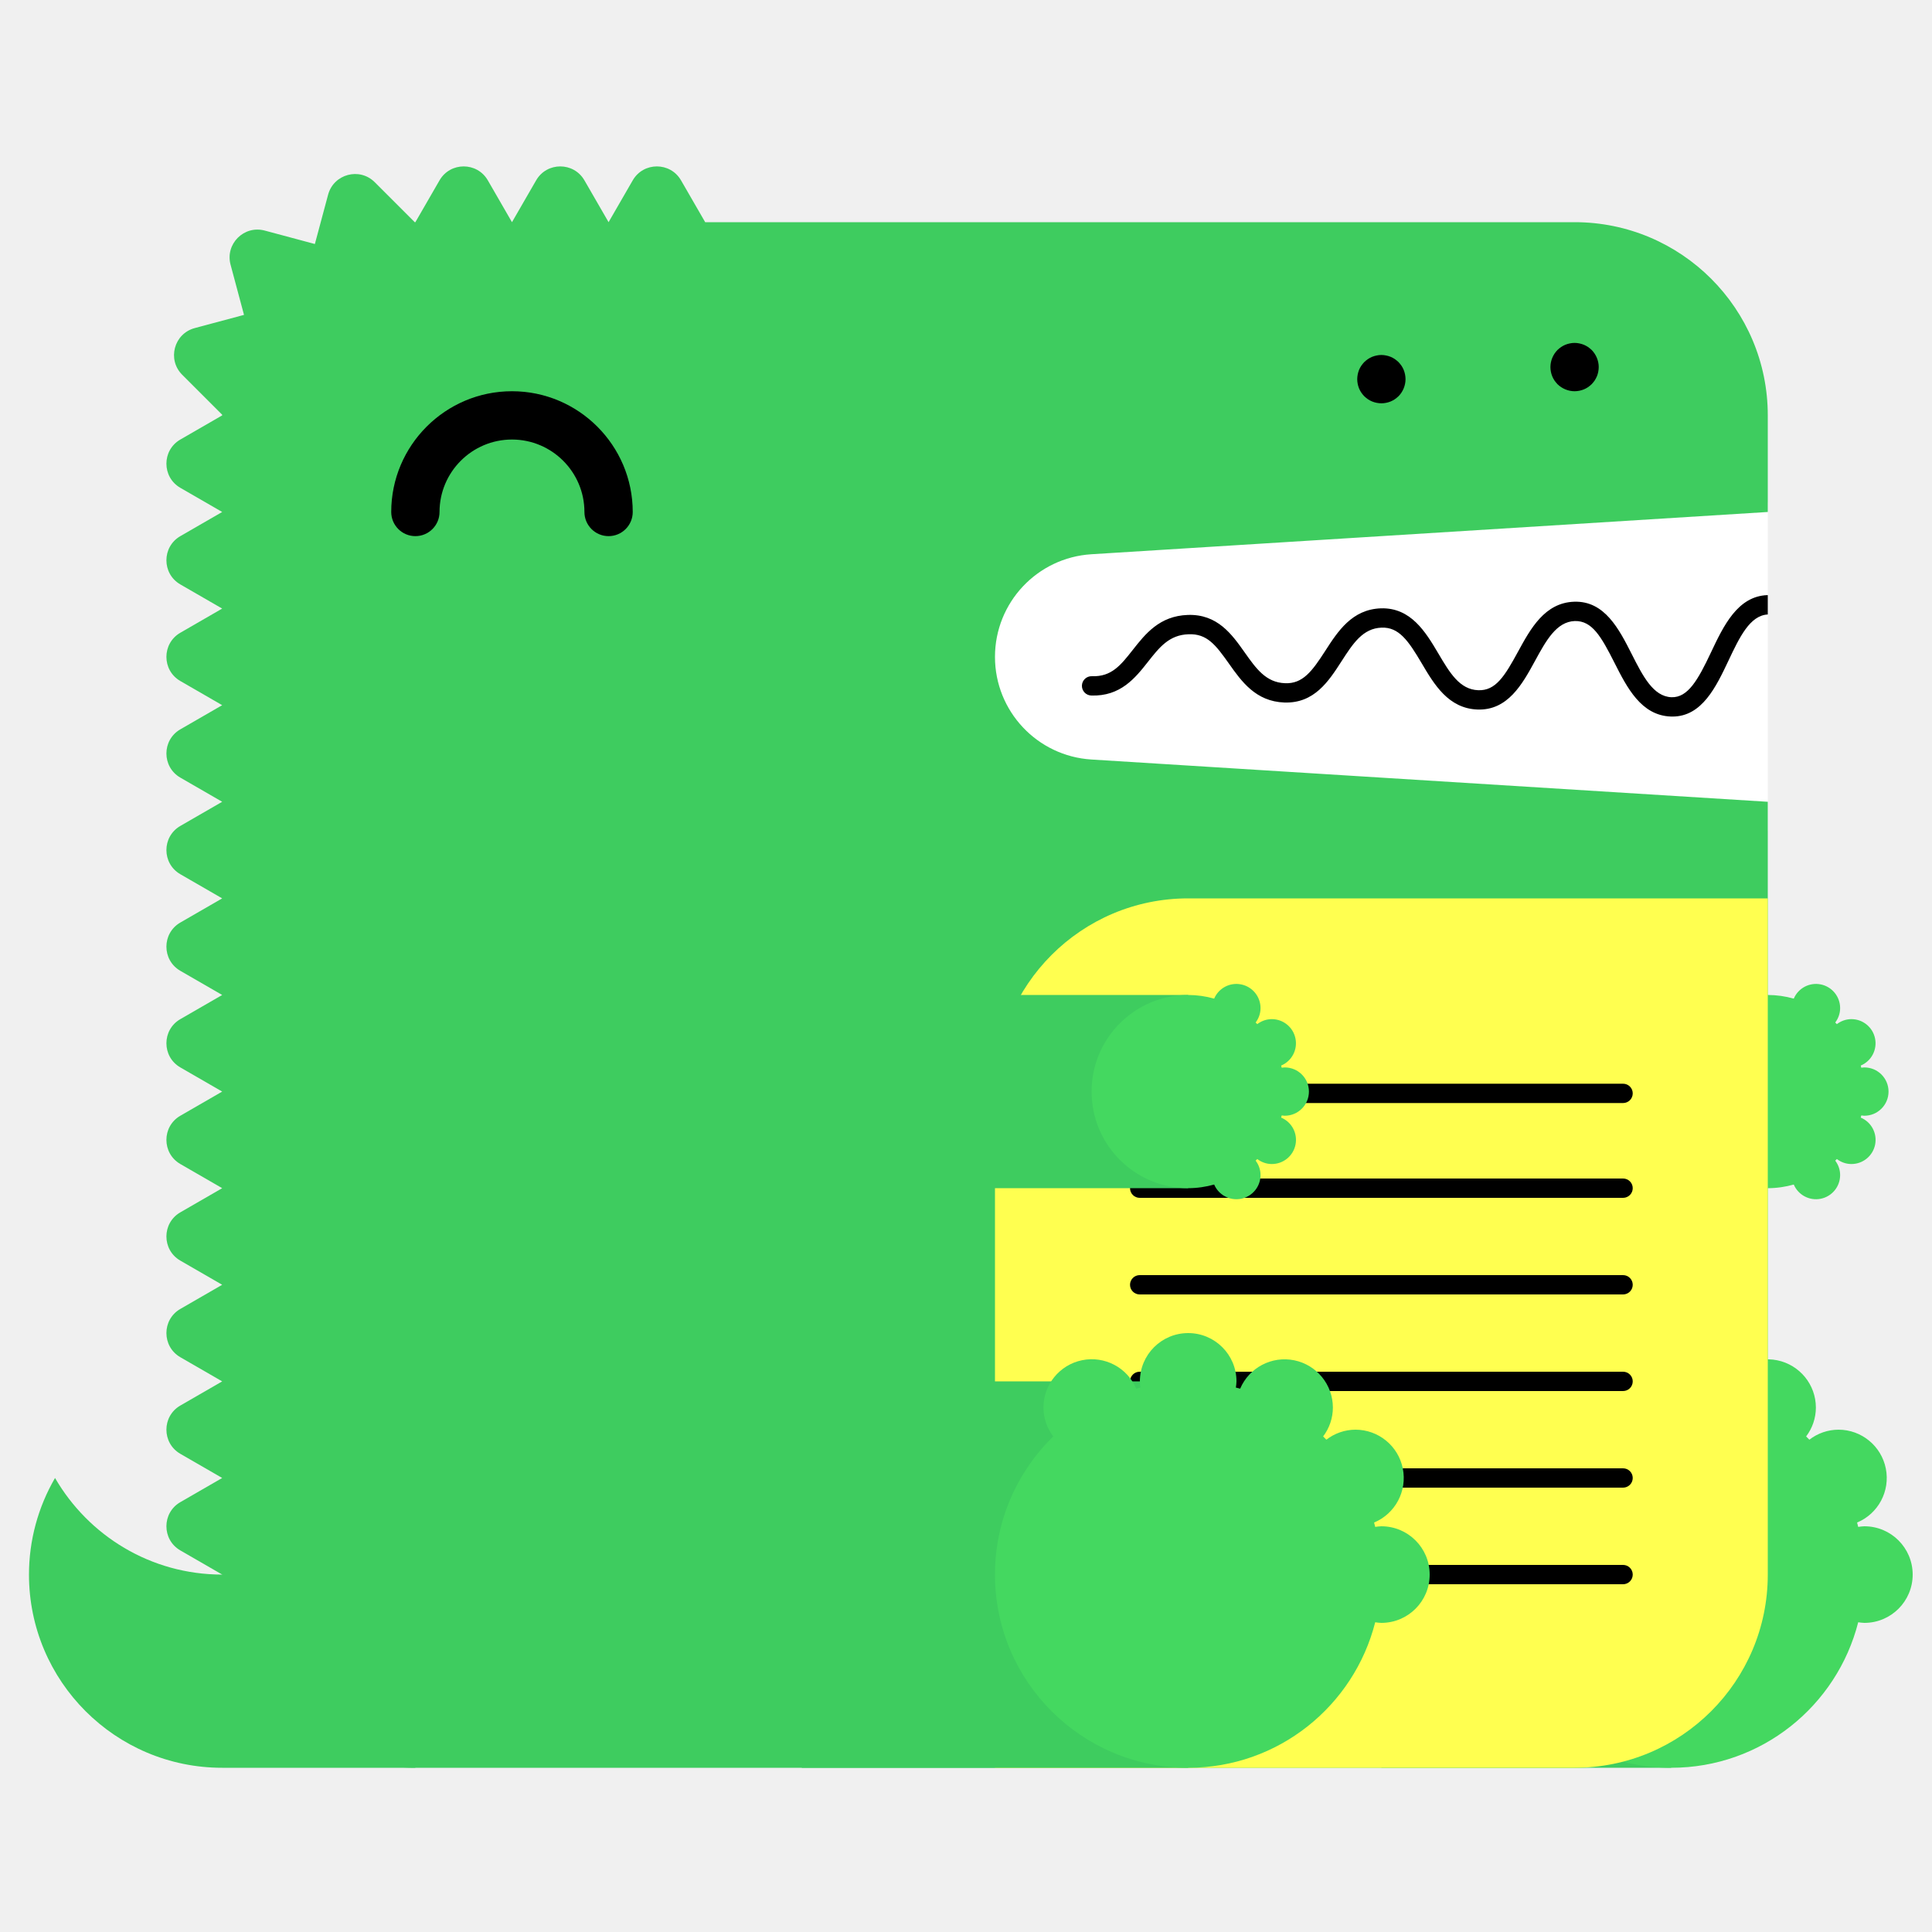
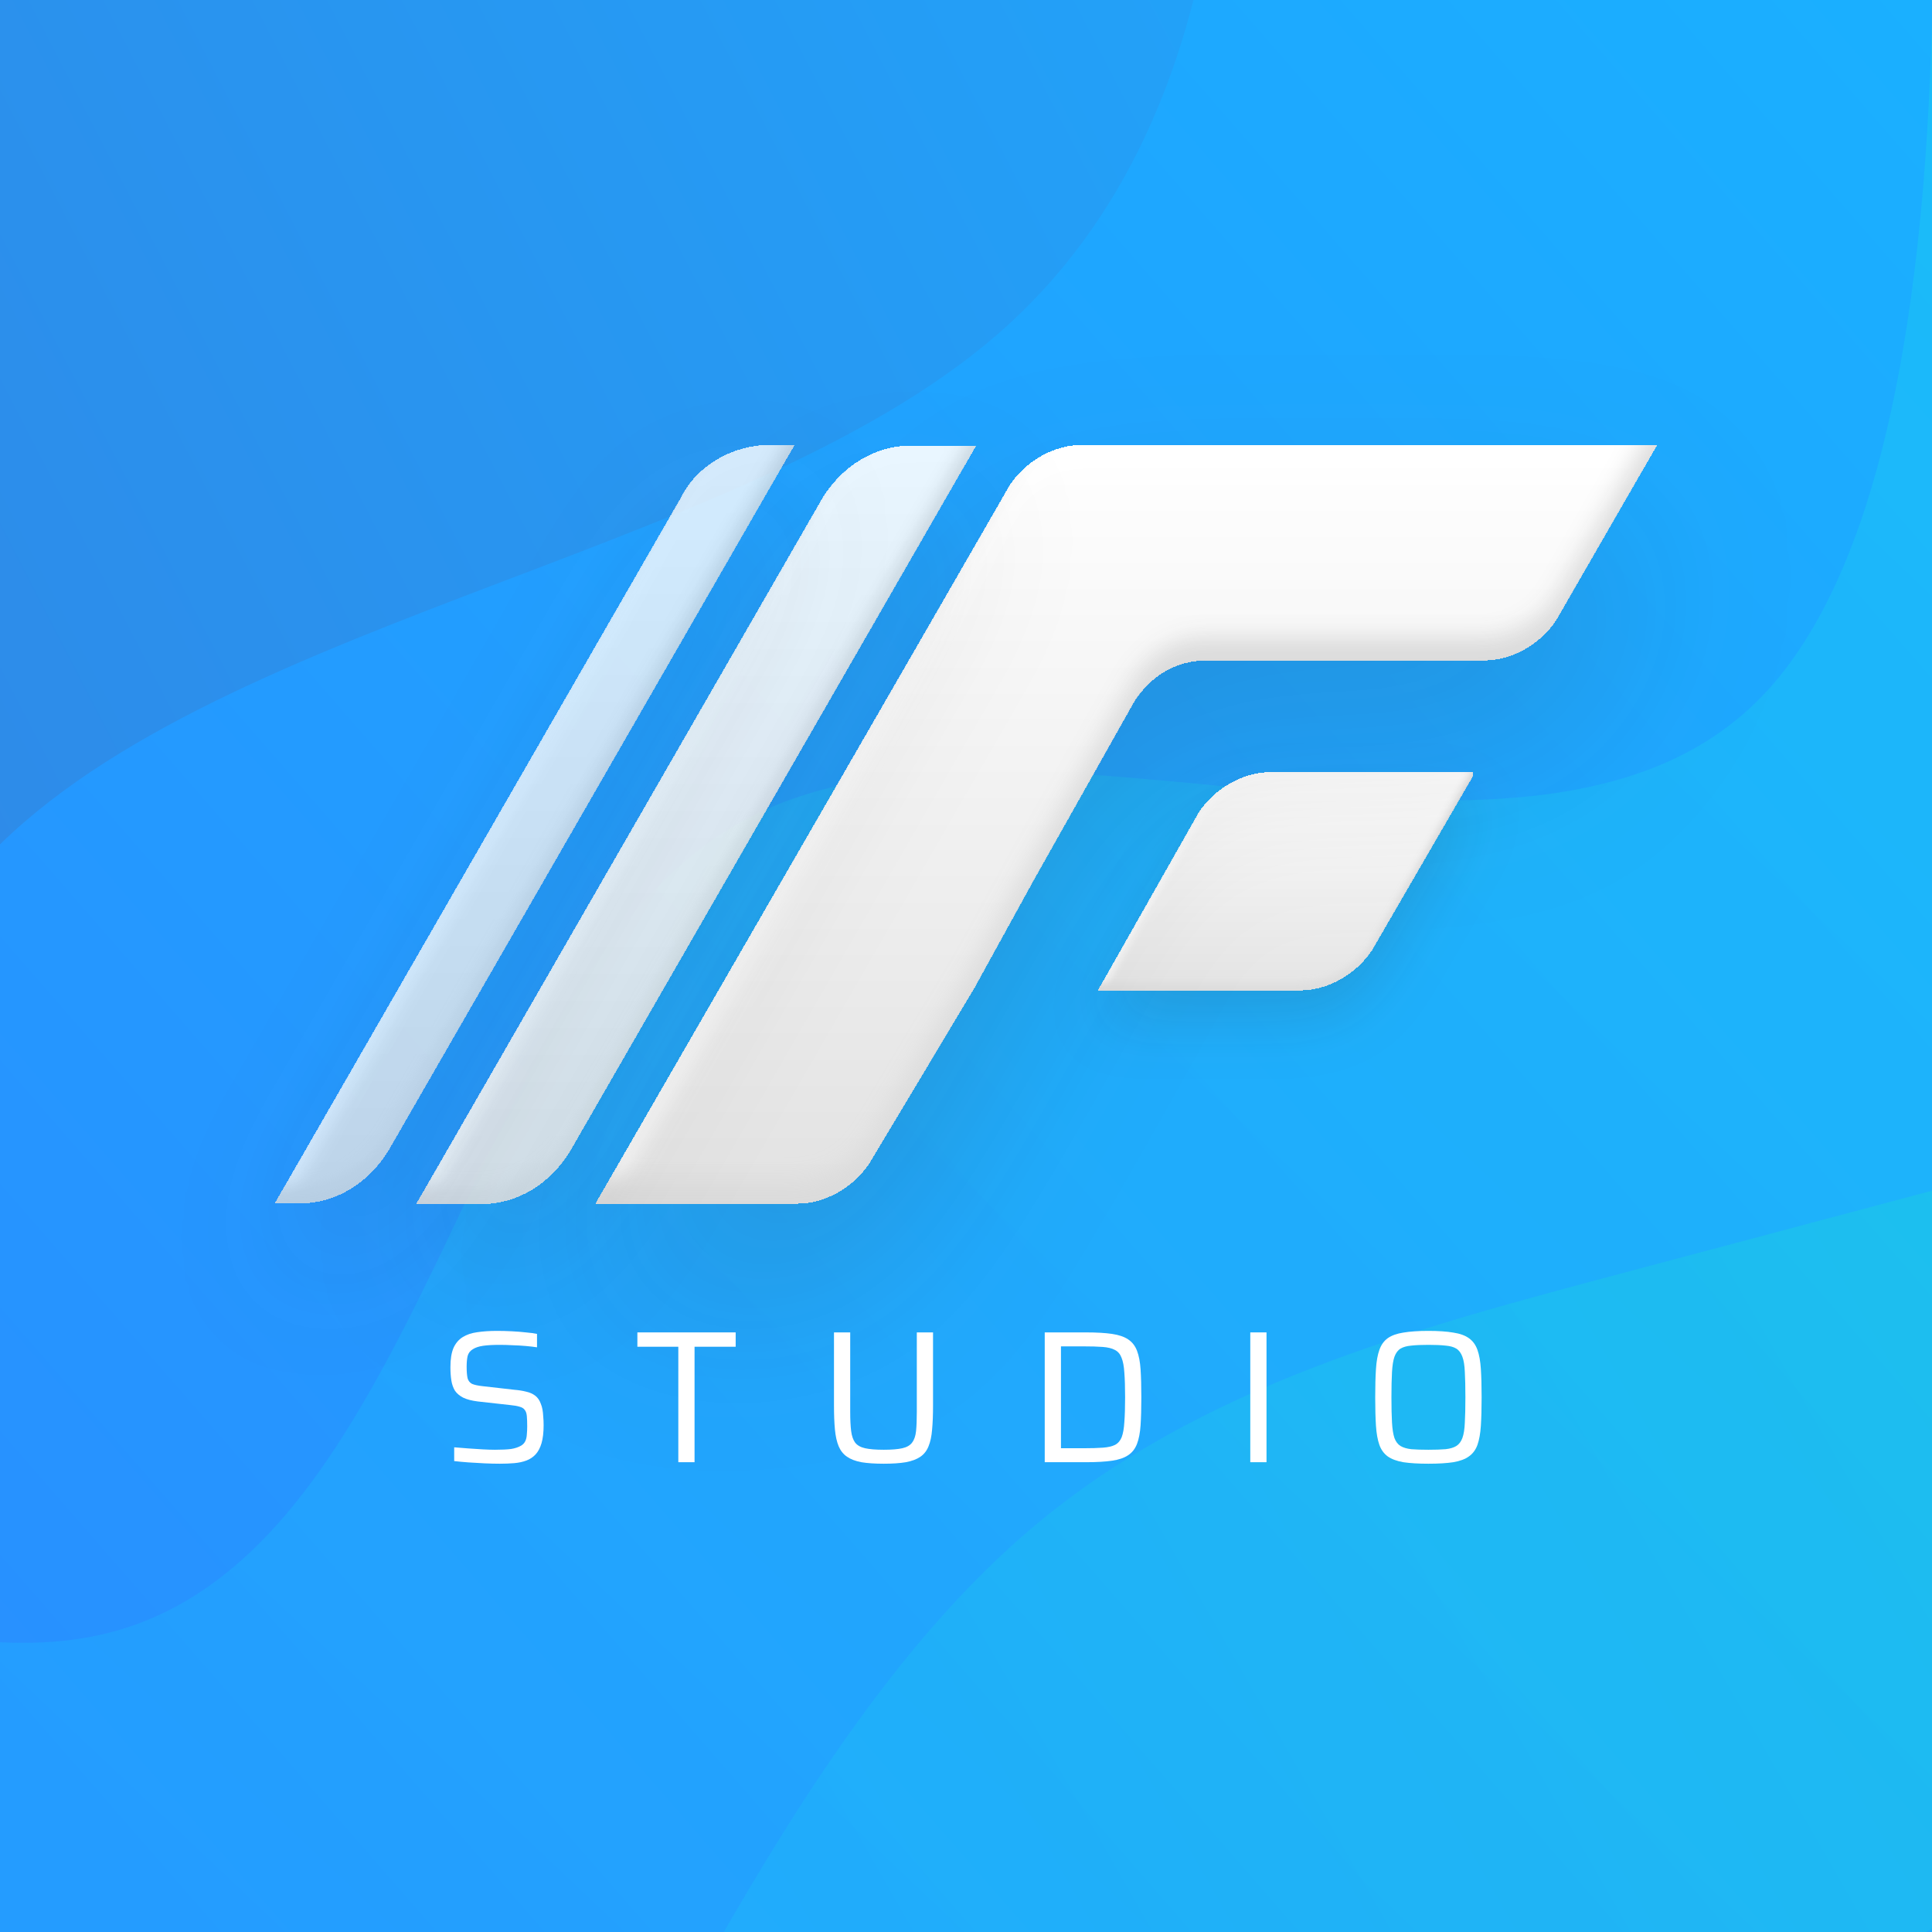
- <svg xmlns="http://www.w3.org/2000/svg" width="200" height="200" viewBox="0 0 200 200">
-   <g fill="none" fill-rule="evenodd">
-     <path fill="#FFF" d="M99 52h84v34H99z" />
-     <path d="M23 163c-7.398 0-13.843-4.027-17.303-10A19.886 19.886 0 0 0 3 163c0 11.046 8.954 20 20 20h20v-20H23z" fill="#3ECC5F" />
-     <path d="M112.98 57.376L183 53V43c0-11.046-8.954-20-20-20H73l-2.5-4.33c-1.112-1.925-3.889-1.925-5 0L63 23l-2.5-4.33c-1.111-1.925-3.889-1.925-5 0L53 23l-2.5-4.33c-1.111-1.925-3.889-1.925-5 0L43 23c-.022 0-.042.003-.065.003l-4.142-4.141c-1.57-1.571-4.252-.853-4.828 1.294l-1.369 5.104-5.192-1.392c-2.148-.575-4.111 1.389-3.535 3.536l1.39 5.193-5.102 1.367c-2.148.576-2.867 3.259-1.296 4.83l4.142 4.142c0 .021-.003.042-.003.064l-4.33 2.5c-1.925 1.111-1.925 3.889 0 5L23 53l-4.33 2.5c-1.925 1.111-1.925 3.889 0 5L23 63l-4.33 2.5c-1.925 1.111-1.925 3.889 0 5L23 73l-4.33 2.5c-1.925 1.111-1.925 3.889 0 5L23 83l-4.33 2.5c-1.925 1.111-1.925 3.889 0 5L23 93l-4.33 2.5c-1.925 1.111-1.925 3.889 0 5L23 103l-4.33 2.5c-1.925 1.111-1.925 3.889 0 5L23 113l-4.33 2.5c-1.925 1.111-1.925 3.889 0 5L23 123l-4.33 2.5c-1.925 1.111-1.925 3.889 0 5L23 133l-4.33 2.5c-1.925 1.111-1.925 3.889 0 5L23 143l-4.33 2.5c-1.925 1.111-1.925 3.889 0 5L23 153l-4.33 2.5c-1.925 1.111-1.925 3.889 0 5L23 163c0 11.046 8.954 20 20 20h120c11.046 0 20-8.954 20-20V83l-70.02-4.376A10.645 10.645 0 0 1 103 68c0-5.621 4.37-10.273 9.98-10.624" fill="#3ECC5F" />
-     <path fill="#3ECC5F" d="M143 183h30v-40h-30z" />
-     <path d="M193 158c-.219 0-.428.037-.639.064-.038-.15-.074-.301-.116-.451A5 5 0 0 0 190.32 148a4.96 4.96 0 0 0-3.016 1.036 26.531 26.531 0 0 0-.335-.336 4.955 4.955 0 0 0 1.011-2.987 5 5 0 0 0-9.599-1.959c-.148-.042-.297-.077-.445-.115.027-.211.064-.42.064-.639a5 5 0 0 0-5-5 5 5 0 0 0-5 5c0 .219.037.428.064.639-.148.038-.297.073-.445.115a4.998 4.998 0 0 0-9.599 1.959c0 1.125.384 2.151 1.011 2.987-3.717 3.632-6.031 8.693-6.031 14.3 0 11.046 8.954 20 20 20 9.339 0 17.16-6.41 19.361-15.064.211.027.42.064.639.064a5 5 0 0 0 5-5 5 5 0 0 0-5-5" fill="#44D860" />
-     <path fill="#3ECC5F" d="M153 123h30v-20h-30z" />
-     <path d="M193 115.5a2.5 2.5 0 1 0 0-5c-.109 0-.214.019-.319.032-.02-.075-.037-.15-.058-.225a2.501 2.501 0 0 0-.963-4.807c-.569 0-1.088.197-1.508.518a6.653 6.653 0 0 0-.168-.168c.314-.417.506-.931.506-1.494a2.5 2.5 0 0 0-4.8-.979A9.987 9.987 0 0 0 183 103c-5.522 0-10 4.478-10 10s4.478 10 10 10c.934 0 1.833-.138 2.69-.377a2.5 2.5 0 0 0 4.8-.979c0-.563-.192-1.077-.506-1.494.057-.055.113-.111.168-.168.42.321.939.518 1.508.518a2.5 2.5 0 0 0 .963-4.807c.021-.074.038-.15.058-.225.105.013.21.032.319.032" fill="#44D860" />
-     <path d="M63 55.5a2.5 2.5 0 0 1-2.5-2.5c0-4.136-3.364-7.5-7.5-7.5s-7.5 3.364-7.5 7.5a2.5 2.5 0 1 1-5 0c0-6.893 5.607-12.5 12.5-12.5S65.5 46.107 65.5 53a2.5 2.5 0 0 1-2.5 2.5" fill="#000" />
-     <path d="M103 183h60c11.046 0 20-8.954 20-20V93h-60c-11.046 0-20 8.954-20 20v70z" fill="#FFFF50" />
-     <path d="M168.02 124h-50.04a1 1 0 1 1 0-2h50.04a1 1 0 1 1 0 2m0 20h-50.04a1 1 0 1 1 0-2h50.04a1 1 0 1 1 0 2m0 20h-50.04a1 1 0 1 1 0-2h50.04a1 1 0 1 1 0 2m0-49.814h-50.04a1 1 0 1 1 0-2h50.04a1 1 0 1 1 0 2m0 19.814h-50.04a1 1 0 1 1 0-2h50.04a1 1 0 1 1 0 2m0 20h-50.04a1 1 0 1 1 0-2h50.04a1 1 0 1 1 0 2M183 61.611c-.012 0-.022-.006-.034-.005-3.09.105-4.552 3.196-5.842 5.923-1.346 2.85-2.387 4.703-4.093 4.647-1.889-.068-2.969-2.202-4.113-4.46-1.314-2.594-2.814-5.536-5.963-5.426-3.046.104-4.513 2.794-5.807 5.167-1.377 2.528-2.314 4.065-4.121 3.994-1.927-.07-2.951-1.805-4.136-3.813-1.321-2.236-2.848-4.75-5.936-4.664-2.994.103-4.465 2.385-5.763 4.4-1.373 2.13-2.335 3.428-4.165 3.351-1.973-.07-2.992-1.51-4.171-3.177-1.324-1.873-2.816-3.993-5.895-3.89-2.928.1-4.399 1.97-5.696 3.618-1.232 1.564-2.194 2.802-4.229 2.724a1 1 0 0 0-.072 2c3.017.101 4.545-1.8 5.872-3.487 1.177-1.496 2.193-2.787 4.193-2.855 1.926-.082 2.829 1.115 4.195 3.045 1.297 1.834 2.769 3.914 5.731 4.021 3.103.104 4.596-2.215 5.918-4.267 1.182-1.834 2.202-3.417 4.15-3.484 1.793-.067 2.769 1.35 4.145 3.681 1.297 2.197 2.766 4.686 5.787 4.796 3.125.108 4.634-2.62 5.949-5.035 1.139-2.088 2.214-4.06 4.119-4.126 1.793-.042 2.728 1.595 4.111 4.33 1.292 2.553 2.757 5.445 5.825 5.556l.169.003c3.064 0 4.518-3.075 5.805-5.794 1.139-2.41 2.217-4.68 4.067-4.773v-2z" fill="#000" />
-     <path fill="#3ECC5F" d="M83 183h40v-40H83z" />
-     <path d="M143 158c-.219 0-.428.037-.639.064-.038-.15-.074-.301-.116-.451A5 5 0 0 0 140.32 148a4.96 4.96 0 0 0-3.016 1.036 26.531 26.531 0 0 0-.335-.336 4.955 4.955 0 0 0 1.011-2.987 5 5 0 0 0-9.599-1.959c-.148-.042-.297-.077-.445-.115.027-.211.064-.42.064-.639a5 5 0 0 0-5-5 5 5 0 0 0-5 5c0 .219.037.428.064.639-.148.038-.297.073-.445.115a4.998 4.998 0 0 0-9.599 1.959c0 1.125.384 2.151 1.011 2.987-3.717 3.632-6.031 8.693-6.031 14.3 0 11.046 8.954 20 20 20 9.339 0 17.16-6.41 19.361-15.064.211.027.42.064.639.064a5 5 0 0 0 5-5 5 5 0 0 0-5-5" fill="#44D860" />
-     <path fill="#3ECC5F" d="M83 123h40v-20H83z" />
-     <path d="M133 115.5a2.5 2.5 0 1 0 0-5c-.109 0-.214.019-.319.032-.02-.075-.037-.15-.058-.225a2.501 2.501 0 0 0-.963-4.807c-.569 0-1.088.197-1.508.518a6.653 6.653 0 0 0-.168-.168c.314-.417.506-.931.506-1.494a2.5 2.5 0 0 0-4.8-.979A9.987 9.987 0 0 0 123 103c-5.522 0-10 4.478-10 10s4.478 10 10 10c.934 0 1.833-.138 2.69-.377a2.5 2.5 0 0 0 4.8-.979c0-.563-.192-1.077-.506-1.494.057-.055.113-.111.168-.168.42.321.939.518 1.508.518a2.5 2.5 0 0 0 .963-4.807c.021-.074.038-.15.058-.225.105.013.21.032.319.032" fill="#44D860" />
-     <path d="M143 41.75c-.16 0-.33-.02-.49-.05a2.52 2.52 0 0 1-.47-.14c-.15-.06-.29-.14-.431-.23-.13-.09-.259-.2-.38-.31-.109-.12-.219-.24-.309-.38s-.17-.28-.231-.43a2.619 2.619 0 0 1-.189-.96c0-.16.02-.33.05-.49.03-.16.08-.31.139-.47.061-.15.141-.29.231-.43.09-.13.2-.26.309-.38.121-.11.25-.22.38-.31.141-.09.281-.17.431-.23.149-.06.31-.11.47-.14.32-.07.65-.07.98 0 .159.03.32.08.47.14.149.06.29.14.43.23.13.09.259.2.38.31.11.12.22.25.31.38.09.14.17.28.23.43.06.16.11.31.14.47.029.16.05.33.05.49 0 .66-.271 1.31-.73 1.77-.121.11-.25.22-.38.31-.14.09-.281.17-.43.23a2.565 2.565 0 0 1-.96.19m20-1.25c-.66 0-1.3-.27-1.771-.73a3.802 3.802 0 0 1-.309-.38c-.09-.14-.17-.28-.231-.43a2.619 2.619 0 0 1-.189-.96c0-.66.27-1.3.729-1.77.121-.11.25-.22.38-.31.141-.09.281-.17.431-.23.149-.06.31-.11.47-.14.32-.07.66-.07.98 0 .159.03.32.08.47.14.149.06.29.14.43.23.13.09.259.2.38.31.459.47.73 1.11.73 1.77 0 .16-.021.33-.05.49-.03.16-.08.32-.14.47-.07.15-.14.29-.23.43-.09.13-.2.26-.31.38-.121.11-.25.22-.38.31-.14.09-.281.17-.43.23a2.565 2.565 0 0 1-.96.19" fill="#000" />
+ <svg xmlns="http://www.w3.org/2000/svg" width="1024" height="1024" viewBox="0 0 1024 1024" fill="none">
+   <g clip-path="url(#clip0_1798_73)">
+     <rect width="1024" height="1024" fill="url(#paint0_linear_1798_73)" />
+     <rect width="1024" height="1024" fill="url(#paint1_linear_1798_73)" />
+     <path fill-rule="evenodd" clip-rule="evenodd" d="M1.652 1083.21L-31.182 962.526C-64.675 842.98 -130.344 601.623 -17.038 465.908C96.269 330.193 389.868 297.855 528.836 177.07C667.804 56.285 653.46 -155.212 645.628 -259.828L638.456 -365.577L1562.29 171.902L1518.14 247.791C1474.64 322.547 1386.34 474.325 1298.7 624.97C1211.05 775.614 1122.75 927.392 1035.1 1078.04C947.459 1228.68 859.156 1380.46 815.663 1455.22L771.512 1531.1L1.652 1083.21Z" fill="url(#paint2_linear_1798_73)" />
+     <path opacity="0.3" fill-rule="evenodd" clip-rule="evenodd" d="M-772 437.481L-608.985 554.233C-445.969 670.986 -119.939 904.491 52.684 866.6C225.306 828.709 244.519 519.423 391.574 436.299C538.628 353.176 813.522 496.216 935.008 367.86C1056.49 239.504 1024.57 -160.248 1008.61 -360.124L992.649 -560L1682.99 661.282L1609.46 702.843C1535.93 744.405 1388.88 827.528 1241.83 910.652C1094.77 993.775 947.717 1076.9 800.663 1160.02C653.609 1243.15 506.555 1326.27 359.501 1409.39C212.446 1492.52 65.392 1575.64 -8.135 1617.2L-81.662 1658.76L-772 437.481Z" fill="url(#paint3_linear_1798_73)" />
+     <path opacity="0.2" fill-rule="evenodd" clip-rule="evenodd" d="M130.121 1488.68L162.902 1428.32C195.684 1367.96 261.247 1247.24 326.811 1126.52C392.374 1005.8 457.937 885.083 547.153 809.697C636.369 734.312 749.238 704.261 862.107 674.21C974.976 644.159 1087.84 614.108 1144.28 599.083L1200.71 584.057L1342.63 856.063L1292.11 882.422C1241.59 908.781 1140.54 961.499 1039.5 1014.22C938.46 1066.93 837.418 1119.65 736.375 1172.37C635.333 1225.09 534.29 1277.81 433.248 1330.53C332.206 1383.24 231.163 1435.96 180.642 1462.32L130.121 1488.68Z" fill="url(#paint4_linear_1798_73)" />
+     <g filter="url(#filter0_dii_1798_73)">
+       <path d="M673.849 409.415C658.938 409.415 644.028 417.96 635.507 430.778L582.255 524.775H688.76C703.671 524.775 718.581 516.23 727.102 503.412L780.354 411.551V409.415H673.849Z" fill="url(#paint5_linear_1798_73)" />
+     </g>
+     <g filter="url(#filter1_dii_1798_73)">
+       <path d="M516.075 523.91L548.01 465.899L601.234 371.361C609.75 358.469 622.523 349.875 639.555 349.875H786.454C801.357 349.875 816.259 341.281 824.775 328.389L877.999 236H746.003H680.005H573.557C558.654 236 543.752 244.594 535.236 257.486L482.012 349.875L315.952 637.785H422.4C437.303 637.785 452.206 629.191 460.722 616.299L516.075 523.91Z" fill="url(#paint6_linear_1798_73)" />
+     </g>
+     <g opacity="0.9" filter="url(#filter2_dii_1798_73)">
+       <path d="M436.08 264.147L220.94 638H255.022C274.193 638 291.234 627.318 301.884 610.228L517.024 236.375H482.943C463.772 236.375 446.731 247.057 436.08 264.147Z" fill="url(#paint7_linear_1798_73)" />
+     </g>
+     <g opacity="0.8" filter="url(#filter3_dii_1798_73)">
+       <path d="M361.14 263.772L146 637.625H158.781C177.951 637.625 194.992 626.943 205.643 609.853L420.783 236H408.002C388.831 236 369.66 246.682 361.14 263.772Z" fill="url(#paint8_linear_1798_73)" />
+     </g>
+     <path d="M264.931 775.8C262.465 775.8 259.765 775.733 256.831 775.6C253.898 775.467 251.031 775.3 248.231 775.1C245.498 774.9 242.998 774.667 240.731 774.4V767.1C243.131 767.3 245.631 767.5 248.231 767.7C250.898 767.9 253.465 768.067 255.931 768.2C258.465 768.333 260.598 768.4 262.331 768.4C265.865 768.4 268.698 768.267 270.831 768C272.965 767.667 274.765 767.067 276.231 766.2C277.231 765.6 277.965 764.8 278.431 763.8C278.898 762.8 279.165 761.633 279.231 760.3C279.365 758.967 279.431 757.533 279.431 756C279.431 753.733 279.365 751.9 279.231 750.5C279.098 749.1 278.731 748.033 278.131 747.3C277.598 746.5 276.698 745.933 275.431 745.6C274.165 745.2 272.465 744.9 270.331 744.7L253.231 742.8C250.031 742.4 247.465 741.733 245.531 740.8C243.598 739.8 242.131 738.567 241.131 737.1C240.198 735.567 239.565 733.767 239.231 731.7C238.898 729.567 238.731 727.2 238.731 724.6C238.731 720.4 239.265 717.033 240.331 714.5C241.465 711.967 243.098 710.033 245.231 708.7C247.365 707.367 249.931 706.5 252.931 706.1C255.998 705.633 259.498 705.4 263.431 705.4C265.965 705.4 268.565 705.467 271.231 705.6C273.898 705.733 276.398 705.933 278.731 706.2C281.131 706.4 283.098 706.667 284.631 707V714.1C282.898 713.833 280.898 713.6 278.631 713.4C276.365 713.2 274.031 713.067 271.631 713C269.298 712.867 267.065 712.8 264.931 712.8C261.265 712.8 258.298 712.967 256.031 713.3C253.765 713.633 251.965 714.233 250.631 715.1C249.165 715.967 248.231 717.2 247.831 718.8C247.498 720.333 247.331 722.2 247.331 724.4C247.331 727 247.498 729.033 247.831 730.5C248.231 731.9 249.031 732.9 250.231 733.5C251.498 734.033 253.365 734.433 255.831 734.7L272.531 736.6C274.931 736.8 277.031 737.133 278.831 737.6C280.698 738 282.298 738.7 283.631 739.7C284.965 740.7 285.965 742.133 286.631 744C287.031 744.933 287.331 745.967 287.531 747.1C287.731 748.233 287.865 749.5 287.931 750.9C288.065 752.233 288.131 753.733 288.131 755.4C288.131 759.2 287.765 762.367 287.031 764.9C286.298 767.367 285.265 769.333 283.931 770.8C282.598 772.267 280.965 773.367 279.031 774.1C277.098 774.833 274.931 775.3 272.531 775.5C270.198 775.7 267.665 775.8 264.931 775.8Z" fill="white" />
+     <path d="M359.524 775V713.8H337.824V706.2H389.924V713.8H368.124V775H359.524Z" fill="white" />
+     <path d="M468.43 775.8C463.696 775.8 459.73 775.533 456.53 775C453.396 774.4 450.863 773.433 448.93 772.1C446.996 770.767 445.53 768.933 444.53 766.6C443.53 764.2 442.863 761.233 442.53 757.7C442.196 754.167 442.03 749.9 442.03 744.9V706.2H450.63V748.3C450.63 752.5 450.796 755.9 451.13 758.5C451.463 761.1 452.163 763.133 453.23 764.6C454.363 766.067 456.13 767.067 458.53 767.6C460.93 768.133 464.23 768.4 468.43 768.4C472.63 768.4 475.896 768.133 478.23 767.6C480.63 767.067 482.363 766.067 483.43 764.6C484.563 763.133 485.263 761.1 485.53 758.5C485.796 755.9 485.93 752.5 485.93 748.3V706.2H494.53V744.9C494.53 749.9 494.363 754.167 494.03 757.7C493.763 761.233 493.13 764.2 492.13 766.6C491.196 768.933 489.763 770.767 487.83 772.1C485.896 773.433 483.33 774.4 480.13 775C476.996 775.533 473.096 775.8 468.43 775.8Z" fill="white" />
+     <path d="M553.73 775V706.2H575.53C581.197 706.2 585.83 706.467 589.43 707C593.03 707.533 595.864 708.5 597.93 709.9C600.064 711.3 601.63 713.3 602.63 715.9C603.63 718.5 604.264 721.8 604.53 725.8C604.797 729.8 604.93 734.733 604.93 740.6C604.93 746.467 604.797 751.4 604.53 755.4C604.264 759.4 603.63 762.7 602.63 765.3C601.63 767.9 600.064 769.9 597.93 771.3C595.864 772.7 593.03 773.667 589.43 774.2C585.83 774.733 581.197 775 575.53 775H553.73ZM562.33 767.6H574.13C578.33 767.6 581.797 767.5 584.53 767.3C587.264 767.1 589.43 766.6 591.03 765.8C592.63 764.933 593.797 763.567 594.53 761.7C595.264 759.767 595.73 757.1 595.93 753.7C596.197 750.3 596.33 745.933 596.33 740.6C596.33 735.267 596.197 730.933 595.93 727.6C595.73 724.2 595.23 721.533 594.43 719.6C593.697 717.667 592.53 716.3 590.93 715.5C589.33 714.633 587.164 714.1 584.43 713.9C581.764 713.7 578.33 713.6 574.13 713.6H562.33V767.6Z" fill="white" />
+     <path d="M662.676 775V706.2H671.276V775H662.676Z" fill="white" />
+     <path d="M757.089 775.8C751.756 775.8 747.322 775.533 743.789 775C740.322 774.4 737.556 773.367 735.489 771.9C733.489 770.433 732.022 768.4 731.089 765.8C730.156 763.133 729.556 759.767 729.289 755.7C729.022 751.567 728.889 746.533 728.889 740.6C728.889 734.667 729.022 729.667 729.289 725.6C729.556 721.467 730.156 718.1 731.089 715.5C732.022 712.833 733.489 710.767 735.489 709.3C737.556 707.833 740.322 706.833 743.789 706.3C747.322 705.7 751.756 705.4 757.089 705.4C762.422 705.4 766.822 705.7 770.289 706.3C773.822 706.833 776.589 707.833 778.589 709.3C780.656 710.767 782.156 712.833 783.089 715.5C784.022 718.1 784.622 721.467 784.889 725.6C785.156 729.667 785.289 734.667 785.289 740.6C785.289 746.533 785.156 751.567 784.889 755.7C784.622 759.767 784.022 763.133 783.089 765.8C782.156 768.4 780.656 770.433 778.589 771.9C776.589 773.367 773.822 774.4 770.289 775C766.822 775.533 762.422 775.8 757.089 775.8ZM757.089 768.4C760.756 768.4 763.789 768.3 766.189 768.1C768.589 767.833 770.489 767.267 771.889 766.4C773.289 765.533 774.356 764.133 775.089 762.2C775.822 760.2 776.256 757.467 776.389 754C776.589 750.533 776.689 746.067 776.689 740.6C776.689 735.133 776.589 730.667 776.389 727.2C776.256 723.733 775.822 721.033 775.089 719.1C774.356 717.1 773.289 715.667 771.889 714.8C770.489 713.933 768.589 713.4 766.189 713.2C763.789 712.933 760.756 712.8 757.089 712.8C753.422 712.8 750.389 712.933 747.989 713.2C745.656 713.4 743.756 713.933 742.289 714.8C740.889 715.667 739.822 717.1 739.089 719.1C738.422 721.033 737.989 723.733 737.789 727.2C737.589 730.667 737.489 735.133 737.489 740.6C737.489 746.067 737.589 750.533 737.789 754C737.989 757.467 738.422 760.2 739.089 762.2C739.822 764.133 740.889 765.533 742.289 766.4C743.756 767.267 745.656 767.833 747.989 768.1C750.389 768.3 753.422 768.4 757.089 768.4Z" fill="white" />
  </g>
+   <defs>
+     <filter id="filter0_dii_1798_73" x="551.032" y="393.804" width="260.544" height="177.805" filterUnits="userSpaceOnUse" color-interpolation-filters="sRGB">
+       <feFlood flood-opacity="0" result="BackgroundImageFix" />
+       <feColorMatrix in="SourceAlpha" type="matrix" values="0 0 0 0 0 0 0 0 0 0 0 0 0 0 0 0 0 0 127 0" result="hardAlpha" />
+       <feOffset dy="15.611" />
+       <feGaussianBlur stdDeviation="15.611" />
+       <feColorMatrix type="matrix" values="0 0 0 0 0.2 0 0 0 0 0.2 0 0 0 0 0.2 0 0 0 0.142 0" />
+       <feBlend mode="normal" in2="BackgroundImageFix" result="effect1_dropShadow_1798_73" />
+       <feBlend mode="normal" in="SourceGraphic" in2="effect1_dropShadow_1798_73" result="shape" />
+       <feColorMatrix in="SourceAlpha" type="matrix" values="0 0 0 0 0 0 0 0 0 0 0 0 0 0 0 0 0 0 127 0" result="hardAlpha" />
+       <feOffset dy="3.885" />
+       <feGaussianBlur stdDeviation="1.943" />
+       <feComposite in2="hardAlpha" operator="arithmetic" k2="-1" k3="1" />
+       <feColorMatrix type="matrix" values="0 0 0 0 1 0 0 0 0 1 0 0 0 0 1 0 0 0 1 0" />
+       <feBlend mode="normal" in2="shape" result="effect2_innerShadow_1798_73" />
+       <feColorMatrix in="SourceAlpha" type="matrix" values="0 0 0 0 0 0 0 0 0 0 0 0 0 0 0 0 0 0 127 0" result="hardAlpha" />
+       <feOffset dy="-3.885" />
+       <feGaussianBlur stdDeviation="1.943" />
+       <feComposite in2="hardAlpha" operator="arithmetic" k2="-1" k3="1" />
+       <feColorMatrix type="matrix" values="0 0 0 0 0.87 0 0 0 0 0.87 0 0 0 0 0.87 0 0 0 1 0" />
+       <feBlend mode="normal" in2="effect2_innerShadow_1798_73" result="effect3_innerShadow_1798_73" />
+     </filter>
+     <filter id="filter1_dii_1798_73" x="219.952" y="188" width="754.047" height="593.785" filterUnits="userSpaceOnUse" color-interpolation-filters="sRGB">
+       <feFlood flood-opacity="0" result="BackgroundImageFix" />
+       <feColorMatrix in="SourceAlpha" type="matrix" values="0 0 0 0 0 0 0 0 0 0 0 0 0 0 0 0 0 0 127 0" result="hardAlpha" />
+       <feOffset dy="48" />
+       <feGaussianBlur stdDeviation="48" />
+       <feColorMatrix type="matrix" values="0 0 0 0 0.2 0 0 0 0 0.2 0 0 0 0 0.2 0 0 0 0.156 0" />
+       <feBlend mode="normal" in2="BackgroundImageFix" result="effect1_dropShadow_1798_73" />
+       <feBlend mode="normal" in="SourceGraphic" in2="effect1_dropShadow_1798_73" result="shape" />
+       <feColorMatrix in="SourceAlpha" type="matrix" values="0 0 0 0 0 0 0 0 0 0 0 0 0 0 0 0 0 0 127 0" result="hardAlpha" />
+       <feOffset dy="12.373" />
+       <feGaussianBlur stdDeviation="6.187" />
+       <feComposite in2="hardAlpha" operator="arithmetic" k2="-1" k3="1" />
+       <feColorMatrix type="matrix" values="0 0 0 0 1 0 0 0 0 1 0 0 0 0 1 0 0 0 1 0" />
+       <feBlend mode="normal" in2="shape" result="effect2_innerShadow_1798_73" />
+       <feColorMatrix in="SourceAlpha" type="matrix" values="0 0 0 0 0 0 0 0 0 0 0 0 0 0 0 0 0 0 127 0" result="hardAlpha" />
+       <feOffset dy="-12.373" />
+       <feGaussianBlur stdDeviation="6.187" />
+       <feComposite in2="hardAlpha" operator="arithmetic" k2="-1" k3="1" />
+       <feColorMatrix type="matrix" values="0 0 0 0 0.86 0 0 0 0 0.86 0 0 0 0 0.86 0 0 0 1 0" />
+       <feBlend mode="normal" in2="effect2_innerShadow_1798_73" result="effect3_innerShadow_1798_73" />
+     </filter>
+     <filter id="filter2_dii_1798_73" x="151.456" y="201.633" width="435.053" height="540.594" filterUnits="userSpaceOnUse" color-interpolation-filters="sRGB">
+       <feFlood flood-opacity="0" result="BackgroundImageFix" />
+       <feColorMatrix in="SourceAlpha" type="matrix" values="0 0 0 0 0 0 0 0 0 0 0 0 0 0 0 0 0 0 127 0" result="hardAlpha" />
+       <feOffset dy="34.742" />
+       <feGaussianBlur stdDeviation="34.742" />
+       <feColorMatrix type="matrix" values="0 0 0 0 0.2 0 0 0 0 0.2 0 0 0 0 0.2 0 0 0 0.149 0" />
+       <feBlend mode="normal" in2="BackgroundImageFix" result="effect1_dropShadow_1798_73" />
+       <feBlend mode="normal" in="SourceGraphic" in2="effect1_dropShadow_1798_73" result="shape" />
+       <feColorMatrix in="SourceAlpha" type="matrix" values="0 0 0 0 0 0 0 0 0 0 0 0 0 0 0 0 0 0 127 0" result="hardAlpha" />
+       <feOffset dy="8.801" />
+       <feGaussianBlur stdDeviation="4.401" />
+       <feComposite in2="hardAlpha" operator="arithmetic" k2="-1" k3="1" />
+       <feColorMatrix type="matrix" values="0 0 0 0 1 0 0 0 0 1 0 0 0 0 1 0 0 0 1 0" />
+       <feBlend mode="normal" in2="shape" result="effect2_innerShadow_1798_73" />
+       <feColorMatrix in="SourceAlpha" type="matrix" values="0 0 0 0 0 0 0 0 0 0 0 0 0 0 0 0 0 0 127 0" result="hardAlpha" />
+       <feOffset dy="-8.801" />
+       <feGaussianBlur stdDeviation="4.401" />
+       <feComposite in2="hardAlpha" operator="arithmetic" k2="-1" k3="1" />
+       <feColorMatrix type="matrix" values="0 0 0 0 0.865 0 0 0 0 0.865 0 0 0 0 0.865 0 0 0 1 0" />
+       <feBlend mode="normal" in2="effect2_innerShadow_1798_73" result="effect3_innerShadow_1798_73" />
+     </filter>
+     <filter id="filter3_dii_1798_73" x="78.638" y="202.319" width="409.507" height="536.349" filterUnits="userSpaceOnUse" color-interpolation-filters="sRGB">
+       <feFlood flood-opacity="0" result="BackgroundImageFix" />
+       <feColorMatrix in="SourceAlpha" type="matrix" values="0 0 0 0 0 0 0 0 0 0 0 0 0 0 0 0 0 0 127 0" result="hardAlpha" />
+       <feOffset dy="33.681" />
+       <feGaussianBlur stdDeviation="33.681" />
+       <feColorMatrix type="matrix" values="0 0 0 0 0.2 0 0 0 0 0.2 0 0 0 0 0.2 0 0 0 0.152 0" />
+       <feBlend mode="normal" in2="BackgroundImageFix" result="effect1_dropShadow_1798_73" />
+       <feBlend mode="normal" in="SourceGraphic" in2="effect1_dropShadow_1798_73" result="shape" />
+       <feColorMatrix in="SourceAlpha" type="matrix" values="0 0 0 0 0 0 0 0 0 0 0 0 0 0 0 0 0 0 127 0" result="hardAlpha" />
+       <feOffset dy="8.607" />
+       <feGaussianBlur stdDeviation="4.304" />
+       <feComposite in2="hardAlpha" operator="arithmetic" k2="-1" k3="1" />
+       <feColorMatrix type="matrix" values="0 0 0 0 1 0 0 0 0 1 0 0 0 0 1 0 0 0 1 0" />
+       <feBlend mode="normal" in2="shape" result="effect2_innerShadow_1798_73" />
+       <feColorMatrix in="SourceAlpha" type="matrix" values="0 0 0 0 0 0 0 0 0 0 0 0 0 0 0 0 0 0 127 0" result="hardAlpha" />
+       <feOffset dy="-8.607" />
+       <feGaussianBlur stdDeviation="4.304" />
+       <feComposite in2="hardAlpha" operator="arithmetic" k2="-1" k3="1" />
+       <feColorMatrix type="matrix" values="0 0 0 0 0.863 0 0 0 0 0.863 0 0 0 0 0.863 0 0 0 1 0" />
+       <feBlend mode="normal" in2="effect2_innerShadow_1798_73" result="effect3_innerShadow_1798_73" />
+     </filter>
+     <linearGradient id="paint0_linear_1798_73" x1="-224.5" y1="646" x2="1024" y2="-1.86041e-05" gradientUnits="userSpaceOnUse">
+       <stop stop-color="#3283E3" />
+       <stop offset="1" stop-color="#1DABFF" />
+     </linearGradient>
+     <linearGradient id="paint1_linear_1798_73" x1="-224.5" y1="646" x2="1024" y2="-1.86041e-05" gradientUnits="userSpaceOnUse">
+       <stop stop-color="#3283E3" />
+       <stop offset="1" stop-color="#1DABFF" />
+     </linearGradient>
+     <linearGradient id="paint2_linear_1798_73" x1="-19" y1="900.5" x2="1020" y2="-5.5" gradientUnits="userSpaceOnUse">
+       <stop stop-color="#2890FF" />
+       <stop offset="1" stop-color="#1AB0FF" />
+     </linearGradient>
+     <linearGradient id="paint3_linear_1798_73" x1="65.987" y1="1028.5" x2="1059.49" y2="-20" gradientUnits="userSpaceOnUse">
+       <stop stop-color="#1AB9FF" />
+       <stop offset="1" stop-color="#1ADCEA" />
+     </linearGradient>
+     <linearGradient id="paint4_linear_1798_73" x1="407" y1="1043.5" x2="1054.5" y2="671.5" gradientUnits="userSpaceOnUse">
+       <stop stop-color="#1AD1F5" />
+       <stop offset="1" stop-color="#1AF3BB" />
+     </linearGradient>
+     <linearGradient id="paint5_linear_1798_73" x1="681.305" y1="409.415" x2="681.305" y2="524.775" gradientUnits="userSpaceOnUse">
+       <stop stop-color="white" />
+       <stop offset="1" stop-color="#E4E4E4" />
+     </linearGradient>
+     <linearGradient id="paint6_linear_1798_73" x1="596.976" y1="236" x2="596.976" y2="637.785" gradientUnits="userSpaceOnUse">
+       <stop stop-color="white" />
+       <stop offset="1" stop-color="#E2E2E2" />
+     </linearGradient>
+     <linearGradient id="paint7_linear_1798_73" x1="368.982" y1="236.375" x2="368.982" y2="638" gradientUnits="userSpaceOnUse">
+       <stop stop-color="white" />
+       <stop offset="1" stop-color="#E3E3E3" />
+     </linearGradient>
+     <linearGradient id="paint8_linear_1798_73" x1="283.391" y1="236" x2="283.391" y2="637.625" gradientUnits="userSpaceOnUse">
+       <stop stop-color="white" />
+       <stop offset="1" stop-color="#E3E3E3" />
+     </linearGradient>
+     <clipPath id="clip0_1798_73">
+       <rect width="1024" height="1024" fill="white" />
+     </clipPath>
+   </defs>
</svg>
